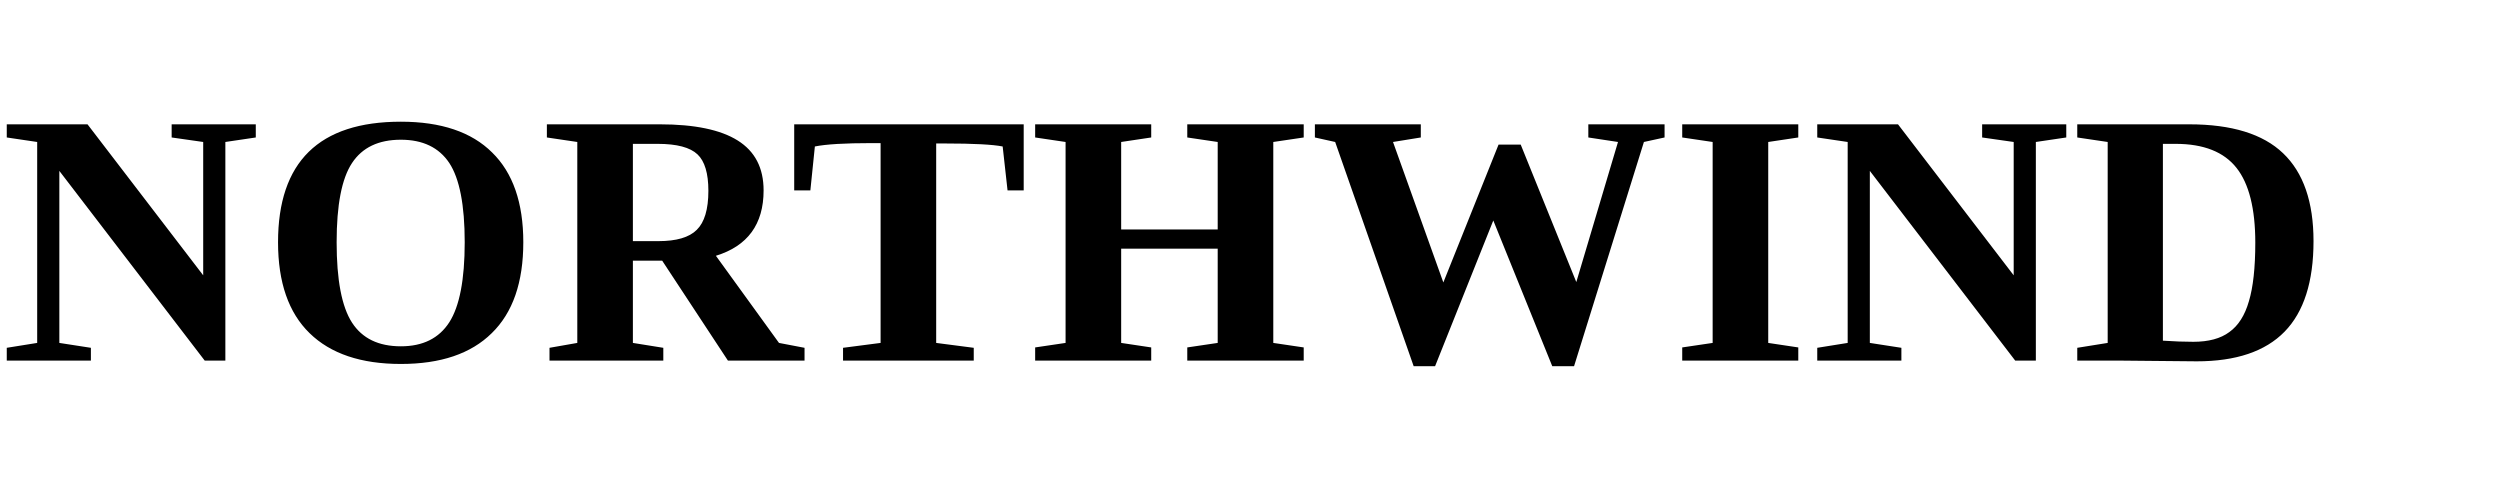
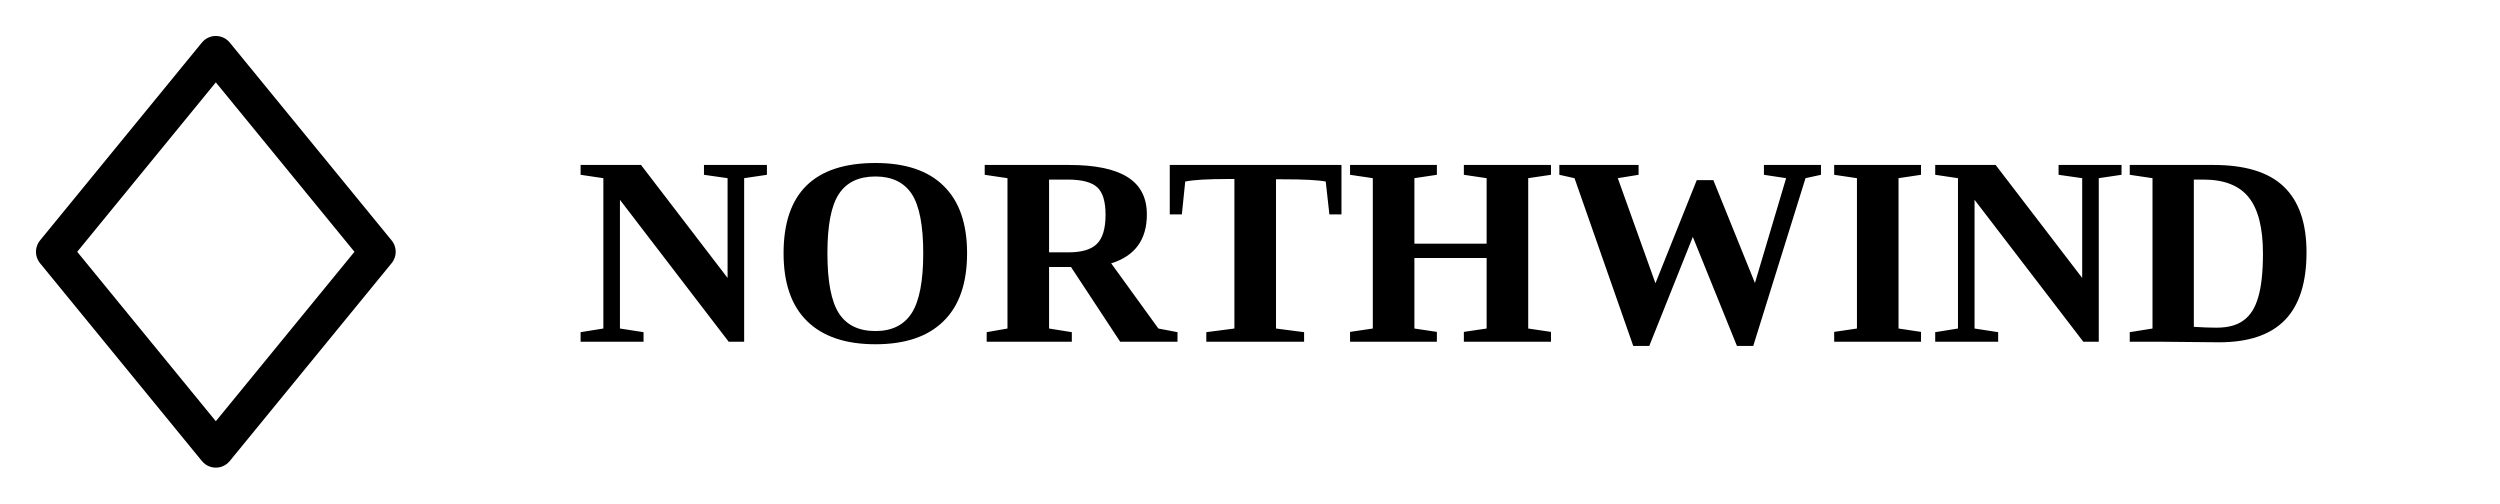
- <svg xmlns="http://www.w3.org/2000/svg" width="104" height="20" viewBox="0 0 104 20" fill="none">
-   <text x="0" y="15" font-size="15" font-weight="600" fill="currentColor" textLength="104" lengthAdjust="spacing">NORTHWIND</text>
+ <svg xmlns="http://www.w3.org/2000/svg" width="139" height="28" viewBox="0 0 139 28" fill="none">
+   <path d="M12 3 21 14 12 25 3 14Z" stroke="currentColor" stroke-width="2" stroke-linejoin="round" />
+   <text x="32" y="19" font-size="15" font-weight="700" fill="currentColor" textLength="107" lengthAdjust="spacing">NORTHWIND</text>
</svg>
